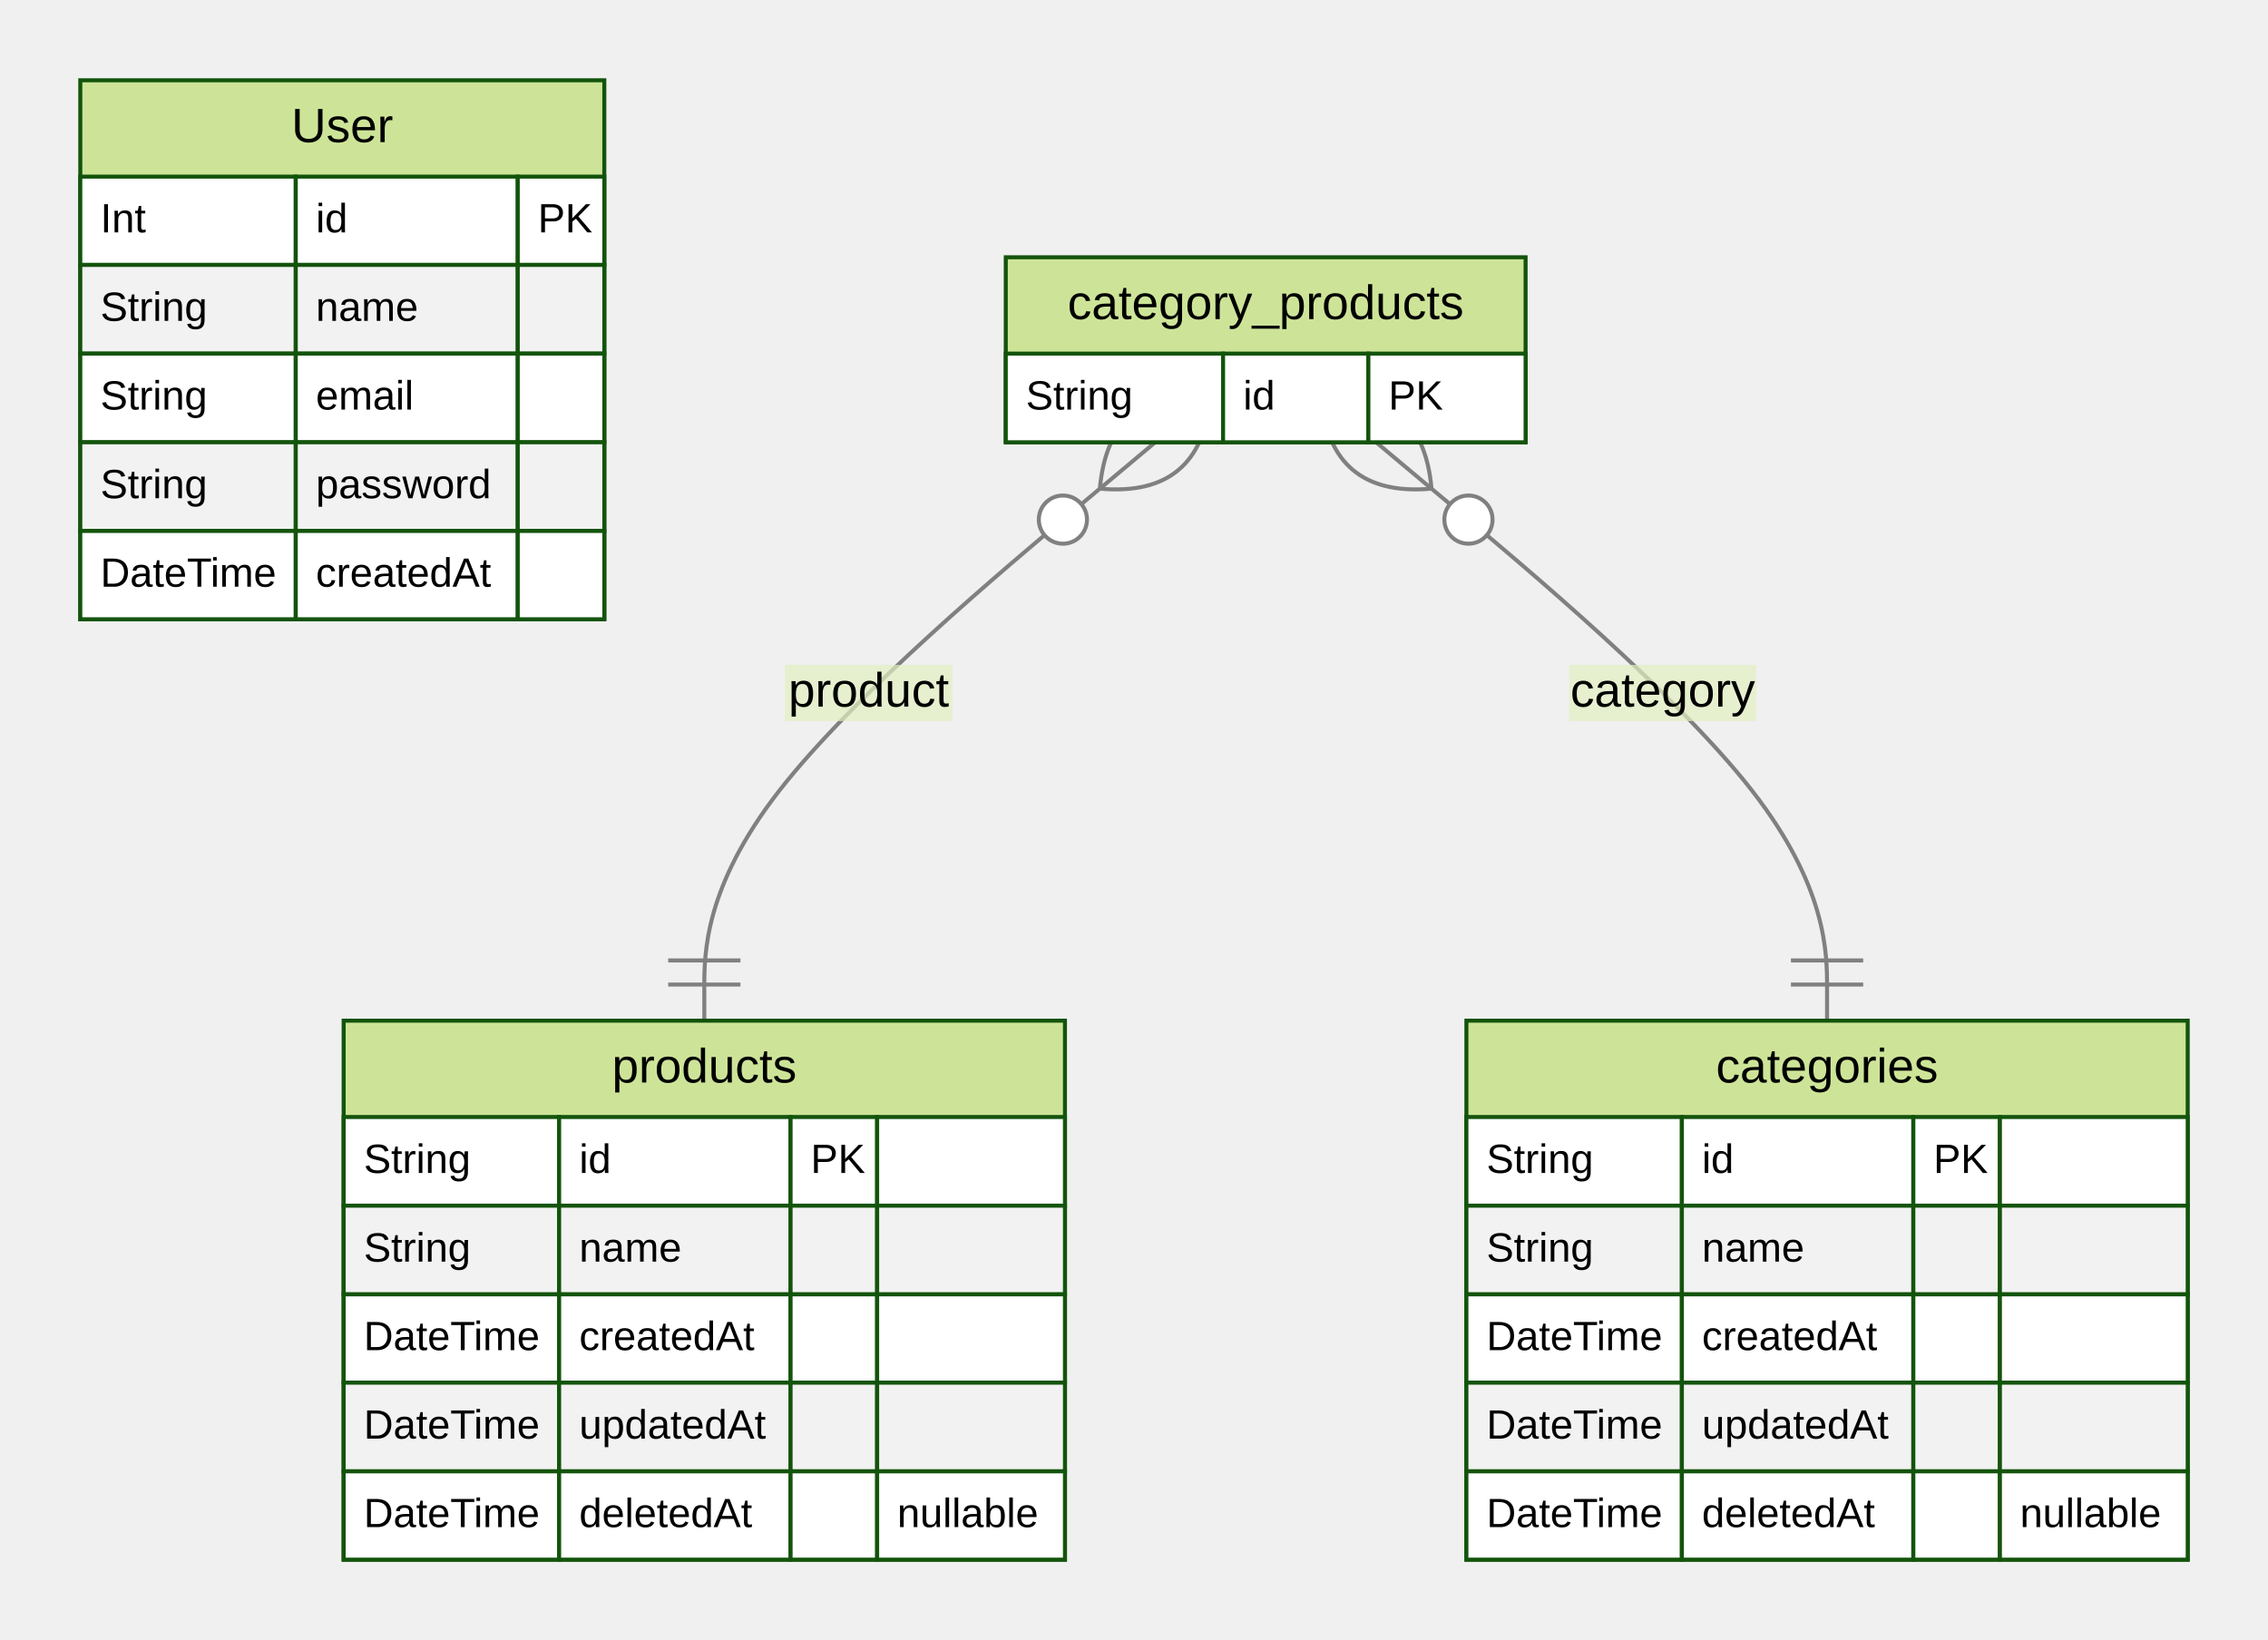
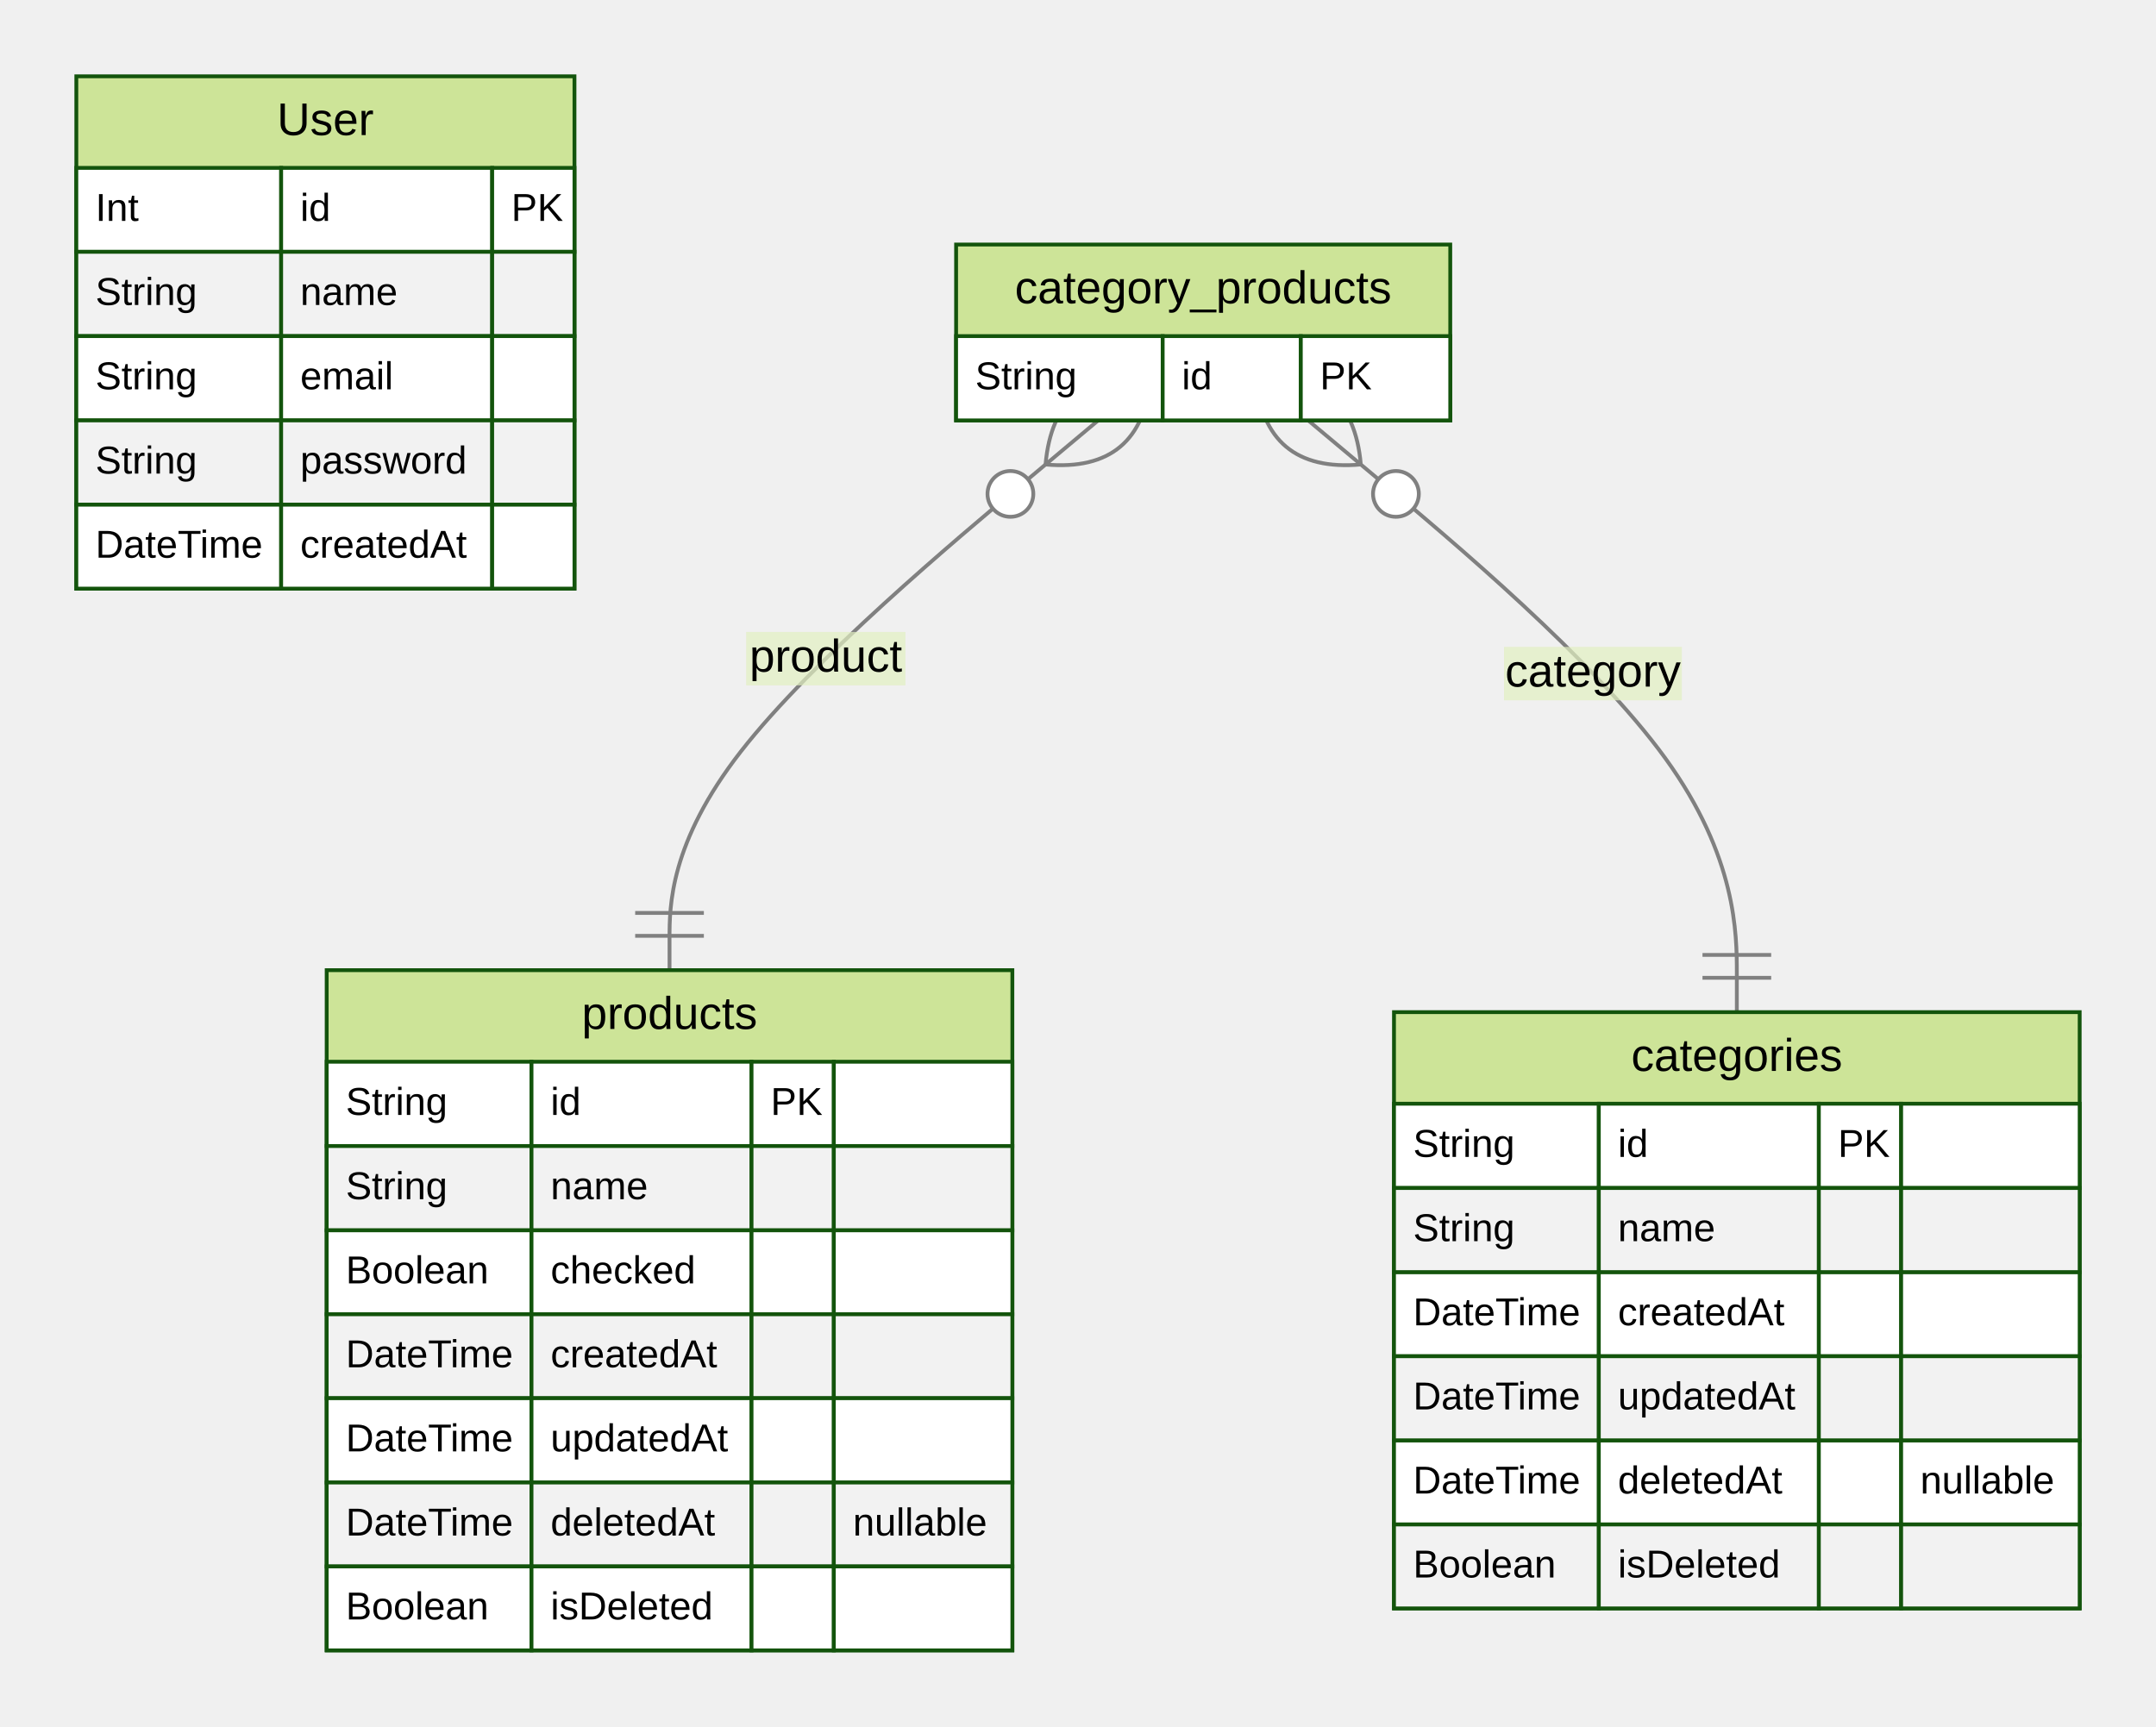
- <svg xmlns="http://www.w3.org/2000/svg" aria-roledescription="er" viewBox="0 0 564.945 408.551" style="max-width: 564.945px; background-color: white;" width="100%" id="mermaid-0">
+ <svg xmlns="http://www.w3.org/2000/svg" aria-roledescription="er" viewBox="0 0 564.945 452.551" style="max-width: 564.945px; background-color: white;" width="100%" id="mermaid-0">
  <style>#mermaid-0{font-family:"trebuchet ms",verdana,arial,sans-serif;font-size:16px;fill:#000000;}#mermaid-0 .error-icon{fill:#552222;}#mermaid-0 .error-text{fill:#552222;stroke:#552222;}#mermaid-0 .edge-thickness-normal{stroke-width:2px;}#mermaid-0 .edge-thickness-thick{stroke-width:3.5px;}#mermaid-0 .edge-pattern-solid{stroke-dasharray:0;}#mermaid-0 .edge-pattern-dashed{stroke-dasharray:3;}#mermaid-0 .edge-pattern-dotted{stroke-dasharray:2;}#mermaid-0 .marker{fill:#000000;stroke:#000000;}#mermaid-0 .marker.cross{stroke:#000000;}#mermaid-0 svg{font-family:"trebuchet ms",verdana,arial,sans-serif;font-size:16px;}#mermaid-0 .entityBox{fill:#cde498;stroke:#13540c;}#mermaid-0 .attributeBoxOdd{fill:#ffffff;stroke:#13540c;}#mermaid-0 .attributeBoxEven{fill:#f2f2f2;stroke:#13540c;}#mermaid-0 .relationshipLabelBox{fill:hsl(78.158, 58.462%, 84.51%);opacity:0.7;background-color:hsl(78.158, 58.462%, 84.51%);}#mermaid-0 .relationshipLabelBox rect{opacity:0.5;}#mermaid-0 .relationshipLine{stroke:#000000;}#mermaid-0 .entityTitleText{text-anchor:middle;font-size:18px;fill:#000000;}#mermaid-0 :root{--mermaid-font-family:"trebuchet ms",verdana,arial,sans-serif;}</style>
  <g />
  <defs>
    <marker orient="auto" markerHeight="18" markerWidth="18" refY="9" refX="0" id="ONLY_ONE_START">
      <path d="M9,0 L9,18 M15,0 L15,18" fill="none" stroke="gray" />
    </marker>
  </defs>
  <defs>
    <marker orient="auto" markerHeight="18" markerWidth="18" refY="9" refX="18" id="ONLY_ONE_END">
      <path d="M3,0 L3,18 M9,0 L9,18" fill="none" stroke="gray" />
    </marker>
  </defs>
  <defs>
    <marker orient="auto" markerHeight="18" markerWidth="30" refY="9" refX="0" id="ZERO_OR_ONE_START">
      <circle r="6" cy="9" cx="21" fill="white" stroke="gray" />
      <path d="M9,0 L9,18" fill="none" stroke="gray" />
    </marker>
  </defs>
  <defs>
    <marker orient="auto" markerHeight="18" markerWidth="30" refY="9" refX="30" id="ZERO_OR_ONE_END">
      <circle r="6" cy="9" cx="9" fill="white" stroke="gray" />
      <path d="M21,0 L21,18" fill="none" stroke="gray" />
    </marker>
  </defs>
  <defs>
    <marker orient="auto" markerHeight="36" markerWidth="45" refY="18" refX="18" id="ONE_OR_MORE_START">
      <path d="M0,18 Q 18,0 36,18 Q 18,36 0,18 M42,9 L42,27" fill="none" stroke="gray" />
    </marker>
  </defs>
  <defs>
    <marker orient="auto" markerHeight="36" markerWidth="45" refY="18" refX="27" id="ONE_OR_MORE_END">
      <path d="M3,9 L3,27 M9,18 Q27,0 45,18 Q27,36 9,18" fill="none" stroke="gray" />
    </marker>
  </defs>
  <defs>
    <marker orient="auto" markerHeight="36" markerWidth="57" refY="18" refX="18" id="ZERO_OR_MORE_START">
      <circle r="6" cy="18" cx="48" fill="white" stroke="gray" />
      <path d="M0,18 Q18,0 36,18 Q18,36 0,18" fill="none" stroke="gray" />
    </marker>
  </defs>
  <defs>
    <marker orient="auto" markerHeight="36" markerWidth="57" refY="18" refX="39" id="ZERO_OR_MORE_END">
      <circle r="6" cy="18" cx="9" fill="white" stroke="gray" />
      <path d="M21,18 Q39,0 57,18 Q39,36 21,18" fill="none" stroke="gray" />
    </marker>
  </defs>
  <path style="stroke: gray; fill: none;" marker-start="url(#ZERO_OR_MORE_START)" marker-end="url(#ONLY_ONE_END)" d="M287.762,110.184L269.041,125.866C250.32,141.548,212.879,172.911,194.158,196.927C175.438,220.942,175.438,237.609,175.438,245.942L175.438,254.275" class="er relationshipLine" />
-   <path style="stroke: gray; fill: none;" marker-start="url(#ZERO_OR_MORE_START)" marker-end="url(#ONLY_ONE_END)" d="M342.785,110.184L361.506,125.866C380.226,141.548,417.668,172.911,436.389,196.927C455.109,220.942,455.109,237.609,455.109,245.942L455.109,254.275" class="er relationshipLine" />
-   <g transform="translate(85.60156,254.2754 )" id="entity-products-16c2a801-74fa-446e-8431-708d700471f9">
-     <rect height="134.275" width="179.672" y="0" x="0" class="er entityBox" />
-     <text style="dominant-baseline: middle; text-anchor: middle; font-size: 12px;" transform="translate(89.83594,12)" y="0" x="0" id="text-entity-products-16c2a801-74fa-446e-8431-708d700471f9" class="er entityLabel">products</text>
+   <path style="stroke: gray; fill: none;" marker-start="url(#ZERO_OR_MORE_START)" marker-end="url(#ONLY_ONE_END)" d="M342.785,110.184L361.506,125.866C380.226,141.548,417.668,172.911,436.389,198.76C455.109,224.609,455.109,244.942,455.109,255.109L455.109,265.275" class="er relationshipLine" />
+   <g transform="translate(85.60156,254.2754 )" id="entity-products-0de8914e-f371-473c-b5e3-2725779b4fc3">
+     <rect height="178.275" width="179.672" y="0" x="0" class="er entityBox" />
+     <text style="dominant-baseline: middle; text-anchor: middle; font-size: 12px;" transform="translate(89.83594,12)" y="0" x="0" id="text-entity-products-0de8914e-f371-473c-b5e3-2725779b4fc3" class="er entityLabel">products</text>
    <rect height="22.092" width="53.672" y="24" x="0" class="er attributeBoxOdd" />
-     <text style="dominant-baseline: middle; font-size: 10.2px;" transform="translate(5,35.0459)" y="0" x="0" id="text-entity-products-16c2a801-74fa-446e-8431-708d700471f9-attr-1-type" class="er entityLabel">String</text>
+     <text style="dominant-baseline: middle; font-size: 10.2px;" transform="translate(5,35.0459)" y="0" x="0" id="text-entity-products-0de8914e-f371-473c-b5e3-2725779b4fc3-attr-1-type" class="er entityLabel">String</text>
    <rect height="22.092" width="57.656" y="24" x="53.672" class="er attributeBoxOdd" />
-     <text style="dominant-baseline: middle; font-size: 10.2px;" transform="translate(58.67188,35.0459)" y="0" x="0" id="text-entity-products-16c2a801-74fa-446e-8431-708d700471f9-attr-1-name" class="er entityLabel">id</text>
+     <text style="dominant-baseline: middle; font-size: 10.2px;" transform="translate(58.67188,35.0459)" y="0" x="0" id="text-entity-products-0de8914e-f371-473c-b5e3-2725779b4fc3-attr-1-name" class="er entityLabel">id</text>
    <rect height="22.092" width="21.562" y="24" x="111.328" class="er attributeBoxOdd" />
-     <text style="dominant-baseline: middle; font-size: 10.2px;" transform="translate(116.3281,35.0459)" y="0" x="0" id="text-entity-products-16c2a801-74fa-446e-8431-708d700471f9-attr-1-key" class="er entityLabel">PK</text>
+     <text style="dominant-baseline: middle; font-size: 10.2px;" transform="translate(116.3281,35.0459)" y="0" x="0" id="text-entity-products-0de8914e-f371-473c-b5e3-2725779b4fc3-attr-1-key" class="er entityLabel">PK</text>
    <rect height="22.092" width="46.781" y="24" x="132.891" class="er attributeBoxOdd" />
-     <text style="dominant-baseline: middle; font-size: 10.2px;" transform="translate(137.8906,35.0459)" y="0" x="0" id="text-entity-products-16c2a801-74fa-446e-8431-708d700471f9-attr-1-comment" class="er entityLabel" />
+     <text style="dominant-baseline: middle; font-size: 10.2px;" transform="translate(137.8906,35.0459)" y="0" x="0" id="text-entity-products-0de8914e-f371-473c-b5e3-2725779b4fc3-attr-1-comment" class="er entityLabel" />
    <rect height="22.092" width="53.672" y="46.092" x="0" class="er attributeBoxEven" />
-     <text style="dominant-baseline: middle; font-size: 10.2px;" transform="translate(5,57.1377)" y="0" x="0" id="text-entity-products-16c2a801-74fa-446e-8431-708d700471f9-attr-2-type" class="er entityLabel">String</text>
+     <text style="dominant-baseline: middle; font-size: 10.2px;" transform="translate(5,57.1377)" y="0" x="0" id="text-entity-products-0de8914e-f371-473c-b5e3-2725779b4fc3-attr-2-type" class="er entityLabel">String</text>
    <rect height="22.092" width="57.656" y="46.092" x="53.672" class="er attributeBoxEven" />
-     <text style="dominant-baseline: middle; font-size: 10.2px;" transform="translate(58.67188,57.1377)" y="0" x="0" id="text-entity-products-16c2a801-74fa-446e-8431-708d700471f9-attr-2-name" class="er entityLabel">name</text>
+     <text style="dominant-baseline: middle; font-size: 10.2px;" transform="translate(58.67188,57.1377)" y="0" x="0" id="text-entity-products-0de8914e-f371-473c-b5e3-2725779b4fc3-attr-2-name" class="er entityLabel">name</text>
    <rect height="22.092" width="21.562" y="46.092" x="111.328" class="er attributeBoxEven" />
-     <text style="dominant-baseline: middle; font-size: 10.2px;" transform="translate(116.3281,57.1377)" y="0" x="0" id="text-entity-products-16c2a801-74fa-446e-8431-708d700471f9-attr-2-key" class="er entityLabel" />
+     <text style="dominant-baseline: middle; font-size: 10.2px;" transform="translate(116.3281,57.1377)" y="0" x="0" id="text-entity-products-0de8914e-f371-473c-b5e3-2725779b4fc3-attr-2-key" class="er entityLabel" />
    <rect height="22.092" width="46.781" y="46.092" x="132.891" class="er attributeBoxEven" />
-     <text style="dominant-baseline: middle; font-size: 10.2px;" transform="translate(137.8906,57.1377)" y="0" x="0" id="text-entity-products-16c2a801-74fa-446e-8431-708d700471f9-attr-2-comment" class="er entityLabel" />
+     <text style="dominant-baseline: middle; font-size: 10.2px;" transform="translate(137.8906,57.1377)" y="0" x="0" id="text-entity-products-0de8914e-f371-473c-b5e3-2725779b4fc3-attr-2-comment" class="er entityLabel" />
    <rect height="22" width="53.672" y="68.184" x="0" class="er attributeBoxOdd" />
-     <text style="dominant-baseline: middle; font-size: 10.2px;" transform="translate(5,79.18359)" y="0" x="0" id="text-entity-products-16c2a801-74fa-446e-8431-708d700471f9-attr-3-type" class="er entityLabel">DateTime</text>
+     <text style="dominant-baseline: middle; font-size: 10.2px;" transform="translate(5,79.18359)" y="0" x="0" id="text-entity-products-0de8914e-f371-473c-b5e3-2725779b4fc3-attr-3-type" class="er entityLabel">Boolean</text>
    <rect height="22" width="57.656" y="68.184" x="53.672" class="er attributeBoxOdd" />
-     <text style="dominant-baseline: middle; font-size: 10.2px;" transform="translate(58.67188,79.18359)" y="0" x="0" id="text-entity-products-16c2a801-74fa-446e-8431-708d700471f9-attr-3-name" class="er entityLabel">createdAt</text>
+     <text style="dominant-baseline: middle; font-size: 10.2px;" transform="translate(58.67188,79.18359)" y="0" x="0" id="text-entity-products-0de8914e-f371-473c-b5e3-2725779b4fc3-attr-3-name" class="er entityLabel">checked</text>
    <rect height="22" width="21.562" y="68.184" x="111.328" class="er attributeBoxOdd" />
-     <text style="dominant-baseline: middle; font-size: 10.2px;" transform="translate(116.3281,79.18359)" y="0" x="0" id="text-entity-products-16c2a801-74fa-446e-8431-708d700471f9-attr-3-key" class="er entityLabel" />
+     <text style="dominant-baseline: middle; font-size: 10.2px;" transform="translate(116.3281,79.18359)" y="0" x="0" id="text-entity-products-0de8914e-f371-473c-b5e3-2725779b4fc3-attr-3-key" class="er entityLabel" />
    <rect height="22" width="46.781" y="68.184" x="132.891" class="er attributeBoxOdd" />
-     <text style="dominant-baseline: middle; font-size: 10.2px;" transform="translate(137.8906,79.18359)" y="0" x="0" id="text-entity-products-16c2a801-74fa-446e-8431-708d700471f9-attr-3-comment" class="er entityLabel" />
+     <text style="dominant-baseline: middle; font-size: 10.2px;" transform="translate(137.8906,79.18359)" y="0" x="0" id="text-entity-products-0de8914e-f371-473c-b5e3-2725779b4fc3-attr-3-comment" class="er entityLabel" />
+     <rect height="22" width="53.672" y="90.184" x="0" class="er attributeBoxEven" />
+     <text style="dominant-baseline: middle; font-size: 10.2px;" transform="translate(5,101.1836)" y="0" x="0" id="text-entity-products-0de8914e-f371-473c-b5e3-2725779b4fc3-attr-4-type" class="er entityLabel">DateTime</text>
+     <rect height="22" width="57.656" y="90.184" x="53.672" class="er attributeBoxEven" />
+     <text style="dominant-baseline: middle; font-size: 10.2px;" transform="translate(58.67188,101.1836)" y="0" x="0" id="text-entity-products-0de8914e-f371-473c-b5e3-2725779b4fc3-attr-4-name" class="er entityLabel">createdAt</text>
+     <rect height="22" width="21.562" y="90.184" x="111.328" class="er attributeBoxEven" />
+     <text style="dominant-baseline: middle; font-size: 10.2px;" transform="translate(116.3281,101.1836)" y="0" x="0" id="text-entity-products-0de8914e-f371-473c-b5e3-2725779b4fc3-attr-4-key" class="er entityLabel" />
+     <rect height="22" width="46.781" y="90.184" x="132.891" class="er attributeBoxEven" />
+     <text style="dominant-baseline: middle; font-size: 10.2px;" transform="translate(137.8906,101.1836)" y="0" x="0" id="text-entity-products-0de8914e-f371-473c-b5e3-2725779b4fc3-attr-4-comment" class="er entityLabel" />
+     <rect height="22.092" width="53.672" y="112.184" x="0" class="er attributeBoxOdd" />
+     <text style="dominant-baseline: middle; font-size: 10.2px;" transform="translate(5,123.2295)" y="0" x="0" id="text-entity-products-0de8914e-f371-473c-b5e3-2725779b4fc3-attr-5-type" class="er entityLabel">DateTime</text>
+     <rect height="22.092" width="57.656" y="112.184" x="53.672" class="er attributeBoxOdd" />
+     <text style="dominant-baseline: middle; font-size: 10.2px;" transform="translate(58.67188,123.2295)" y="0" x="0" id="text-entity-products-0de8914e-f371-473c-b5e3-2725779b4fc3-attr-5-name" class="er entityLabel">updatedAt</text>
+     <rect height="22.092" width="21.562" y="112.184" x="111.328" class="er attributeBoxOdd" />
+     <text style="dominant-baseline: middle; font-size: 10.2px;" transform="translate(116.3281,123.2295)" y="0" x="0" id="text-entity-products-0de8914e-f371-473c-b5e3-2725779b4fc3-attr-5-key" class="er entityLabel" />
+     <rect height="22.092" width="46.781" y="112.184" x="132.891" class="er attributeBoxOdd" />
+     <text style="dominant-baseline: middle; font-size: 10.2px;" transform="translate(137.8906,123.2295)" y="0" x="0" id="text-entity-products-0de8914e-f371-473c-b5e3-2725779b4fc3-attr-5-comment" class="er entityLabel" />
+     <rect height="22" width="53.672" y="134.275" x="0" class="er attributeBoxEven" />
+     <text style="dominant-baseline: middle; font-size: 10.2px;" transform="translate(5,145.2754)" y="0" x="0" id="text-entity-products-0de8914e-f371-473c-b5e3-2725779b4fc3-attr-6-type" class="er entityLabel">DateTime</text>
+     <rect height="22" width="57.656" y="134.275" x="53.672" class="er attributeBoxEven" />
+     <text style="dominant-baseline: middle; font-size: 10.2px;" transform="translate(58.67188,145.2754)" y="0" x="0" id="text-entity-products-0de8914e-f371-473c-b5e3-2725779b4fc3-attr-6-name" class="er entityLabel">deletedAt</text>
+     <rect height="22" width="21.562" y="134.275" x="111.328" class="er attributeBoxEven" />
+     <text style="dominant-baseline: middle; font-size: 10.2px;" transform="translate(116.3281,145.2754)" y="0" x="0" id="text-entity-products-0de8914e-f371-473c-b5e3-2725779b4fc3-attr-6-key" class="er entityLabel" />
+     <rect height="22" width="46.781" y="134.275" x="132.891" class="er attributeBoxEven" />
+     <text style="dominant-baseline: middle; font-size: 10.2px;" transform="translate(137.8906,145.2754)" y="0" x="0" id="text-entity-products-0de8914e-f371-473c-b5e3-2725779b4fc3-attr-6-comment" class="er entityLabel">nullable</text>
+     <rect height="22" width="53.672" y="156.275" x="0" class="er attributeBoxOdd" />
+     <text style="dominant-baseline: middle; font-size: 10.2px;" transform="translate(5,167.2754)" y="0" x="0" id="text-entity-products-0de8914e-f371-473c-b5e3-2725779b4fc3-attr-7-type" class="er entityLabel">Boolean</text>
+     <rect height="22" width="57.656" y="156.275" x="53.672" class="er attributeBoxOdd" />
+     <text style="dominant-baseline: middle; font-size: 10.2px;" transform="translate(58.67188,167.2754)" y="0" x="0" id="text-entity-products-0de8914e-f371-473c-b5e3-2725779b4fc3-attr-7-name" class="er entityLabel">isDeleted</text>
+     <rect height="22" width="21.562" y="156.275" x="111.328" class="er attributeBoxOdd" />
+     <text style="dominant-baseline: middle; font-size: 10.2px;" transform="translate(116.3281,167.2754)" y="0" x="0" id="text-entity-products-0de8914e-f371-473c-b5e3-2725779b4fc3-attr-7-key" class="er entityLabel" />
+     <rect height="22" width="46.781" y="156.275" x="132.891" class="er attributeBoxOdd" />
+     <text style="dominant-baseline: middle; font-size: 10.2px;" transform="translate(137.8906,167.2754)" y="0" x="0" id="text-entity-products-0de8914e-f371-473c-b5e3-2725779b4fc3-attr-7-comment" class="er entityLabel" />
+   </g>
+   <g transform="translate(365.2734,265.2754 )" id="entity-categories-505ad590-c018-4edd-83c6-05a62633c50b">
+     <rect height="156.275" width="179.672" y="0" x="0" class="er entityBox" />
+     <text style="dominant-baseline: middle; text-anchor: middle; font-size: 12px;" transform="translate(89.83594,12)" y="0" x="0" id="text-entity-categories-505ad590-c018-4edd-83c6-05a62633c50b" class="er entityLabel">categories</text>
+     <rect height="22.092" width="53.672" y="24" x="0" class="er attributeBoxOdd" />
+     <text style="dominant-baseline: middle; font-size: 10.2px;" transform="translate(5,35.0459)" y="0" x="0" id="text-entity-categories-505ad590-c018-4edd-83c6-05a62633c50b-attr-1-type" class="er entityLabel">String</text>
+     <rect height="22.092" width="57.656" y="24" x="53.672" class="er attributeBoxOdd" />
+     <text style="dominant-baseline: middle; font-size: 10.2px;" transform="translate(58.67188,35.0459)" y="0" x="0" id="text-entity-categories-505ad590-c018-4edd-83c6-05a62633c50b-attr-1-name" class="er entityLabel">id</text>
+     <rect height="22.092" width="21.562" y="24" x="111.328" class="er attributeBoxOdd" />
+     <text style="dominant-baseline: middle; font-size: 10.2px;" transform="translate(116.3281,35.0459)" y="0" x="0" id="text-entity-categories-505ad590-c018-4edd-83c6-05a62633c50b-attr-1-key" class="er entityLabel">PK</text>
+     <rect height="22.092" width="46.781" y="24" x="132.891" class="er attributeBoxOdd" />
+     <text style="dominant-baseline: middle; font-size: 10.2px;" transform="translate(137.8906,35.0459)" y="0" x="0" id="text-entity-categories-505ad590-c018-4edd-83c6-05a62633c50b-attr-1-comment" class="er entityLabel" />
+     <rect height="22.092" width="53.672" y="46.092" x="0" class="er attributeBoxEven" />
+     <text style="dominant-baseline: middle; font-size: 10.2px;" transform="translate(5,57.1377)" y="0" x="0" id="text-entity-categories-505ad590-c018-4edd-83c6-05a62633c50b-attr-2-type" class="er entityLabel">String</text>
+     <rect height="22.092" width="57.656" y="46.092" x="53.672" class="er attributeBoxEven" />
+     <text style="dominant-baseline: middle; font-size: 10.2px;" transform="translate(58.67188,57.1377)" y="0" x="0" id="text-entity-categories-505ad590-c018-4edd-83c6-05a62633c50b-attr-2-name" class="er entityLabel">name</text>
+     <rect height="22.092" width="21.562" y="46.092" x="111.328" class="er attributeBoxEven" />
+     <text style="dominant-baseline: middle; font-size: 10.2px;" transform="translate(116.3281,57.1377)" y="0" x="0" id="text-entity-categories-505ad590-c018-4edd-83c6-05a62633c50b-attr-2-key" class="er entityLabel" />
+     <rect height="22.092" width="46.781" y="46.092" x="132.891" class="er attributeBoxEven" />
+     <text style="dominant-baseline: middle; font-size: 10.2px;" transform="translate(137.8906,57.1377)" y="0" x="0" id="text-entity-categories-505ad590-c018-4edd-83c6-05a62633c50b-attr-2-comment" class="er entityLabel" />
+     <rect height="22" width="53.672" y="68.184" x="0" class="er attributeBoxOdd" />
+     <text style="dominant-baseline: middle; font-size: 10.2px;" transform="translate(5,79.18359)" y="0" x="0" id="text-entity-categories-505ad590-c018-4edd-83c6-05a62633c50b-attr-3-type" class="er entityLabel">DateTime</text>
+     <rect height="22" width="57.656" y="68.184" x="53.672" class="er attributeBoxOdd" />
+     <text style="dominant-baseline: middle; font-size: 10.2px;" transform="translate(58.67188,79.18359)" y="0" x="0" id="text-entity-categories-505ad590-c018-4edd-83c6-05a62633c50b-attr-3-name" class="er entityLabel">createdAt</text>
+     <rect height="22" width="21.562" y="68.184" x="111.328" class="er attributeBoxOdd" />
+     <text style="dominant-baseline: middle; font-size: 10.2px;" transform="translate(116.3281,79.18359)" y="0" x="0" id="text-entity-categories-505ad590-c018-4edd-83c6-05a62633c50b-attr-3-key" class="er entityLabel" />
+     <rect height="22" width="46.781" y="68.184" x="132.891" class="er attributeBoxOdd" />
+     <text style="dominant-baseline: middle; font-size: 10.2px;" transform="translate(137.8906,79.18359)" y="0" x="0" id="text-entity-categories-505ad590-c018-4edd-83c6-05a62633c50b-attr-3-comment" class="er entityLabel" />
    <rect height="22.092" width="53.672" y="90.184" x="0" class="er attributeBoxEven" />
-     <text style="dominant-baseline: middle; font-size: 10.2px;" transform="translate(5,101.2295)" y="0" x="0" id="text-entity-products-16c2a801-74fa-446e-8431-708d700471f9-attr-4-type" class="er entityLabel">DateTime</text>
+     <text style="dominant-baseline: middle; font-size: 10.2px;" transform="translate(5,101.2295)" y="0" x="0" id="text-entity-categories-505ad590-c018-4edd-83c6-05a62633c50b-attr-4-type" class="er entityLabel">DateTime</text>
    <rect height="22.092" width="57.656" y="90.184" x="53.672" class="er attributeBoxEven" />
-     <text style="dominant-baseline: middle; font-size: 10.2px;" transform="translate(58.67188,101.2295)" y="0" x="0" id="text-entity-products-16c2a801-74fa-446e-8431-708d700471f9-attr-4-name" class="er entityLabel">updatedAt</text>
+     <text style="dominant-baseline: middle; font-size: 10.2px;" transform="translate(58.67188,101.2295)" y="0" x="0" id="text-entity-categories-505ad590-c018-4edd-83c6-05a62633c50b-attr-4-name" class="er entityLabel">updatedAt</text>
    <rect height="22.092" width="21.562" y="90.184" x="111.328" class="er attributeBoxEven" />
-     <text style="dominant-baseline: middle; font-size: 10.2px;" transform="translate(116.3281,101.2295)" y="0" x="0" id="text-entity-products-16c2a801-74fa-446e-8431-708d700471f9-attr-4-key" class="er entityLabel" />
+     <text style="dominant-baseline: middle; font-size: 10.2px;" transform="translate(116.3281,101.2295)" y="0" x="0" id="text-entity-categories-505ad590-c018-4edd-83c6-05a62633c50b-attr-4-key" class="er entityLabel" />
    <rect height="22.092" width="46.781" y="90.184" x="132.891" class="er attributeBoxEven" />
-     <text style="dominant-baseline: middle; font-size: 10.2px;" transform="translate(137.8906,101.2295)" y="0" x="0" id="text-entity-products-16c2a801-74fa-446e-8431-708d700471f9-attr-4-comment" class="er entityLabel" />
+     <text style="dominant-baseline: middle; font-size: 10.2px;" transform="translate(137.8906,101.2295)" y="0" x="0" id="text-entity-categories-505ad590-c018-4edd-83c6-05a62633c50b-attr-4-comment" class="er entityLabel" />
    <rect height="22" width="53.672" y="112.275" x="0" class="er attributeBoxOdd" />
-     <text style="dominant-baseline: middle; font-size: 10.2px;" transform="translate(5,123.2754)" y="0" x="0" id="text-entity-products-16c2a801-74fa-446e-8431-708d700471f9-attr-5-type" class="er entityLabel">DateTime</text>
+     <text style="dominant-baseline: middle; font-size: 10.2px;" transform="translate(5,123.2754)" y="0" x="0" id="text-entity-categories-505ad590-c018-4edd-83c6-05a62633c50b-attr-5-type" class="er entityLabel">DateTime</text>
    <rect height="22" width="57.656" y="112.275" x="53.672" class="er attributeBoxOdd" />
-     <text style="dominant-baseline: middle; font-size: 10.2px;" transform="translate(58.67188,123.2754)" y="0" x="0" id="text-entity-products-16c2a801-74fa-446e-8431-708d700471f9-attr-5-name" class="er entityLabel">deletedAt</text>
+     <text style="dominant-baseline: middle; font-size: 10.2px;" transform="translate(58.67188,123.2754)" y="0" x="0" id="text-entity-categories-505ad590-c018-4edd-83c6-05a62633c50b-attr-5-name" class="er entityLabel">deletedAt</text>
    <rect height="22" width="21.562" y="112.275" x="111.328" class="er attributeBoxOdd" />
-     <text style="dominant-baseline: middle; font-size: 10.2px;" transform="translate(116.3281,123.2754)" y="0" x="0" id="text-entity-products-16c2a801-74fa-446e-8431-708d700471f9-attr-5-key" class="er entityLabel" />
+     <text style="dominant-baseline: middle; font-size: 10.2px;" transform="translate(116.3281,123.2754)" y="0" x="0" id="text-entity-categories-505ad590-c018-4edd-83c6-05a62633c50b-attr-5-key" class="er entityLabel" />
    <rect height="22" width="46.781" y="112.275" x="132.891" class="er attributeBoxOdd" />
-     <text style="dominant-baseline: middle; font-size: 10.2px;" transform="translate(137.8906,123.2754)" y="0" x="0" id="text-entity-products-16c2a801-74fa-446e-8431-708d700471f9-attr-5-comment" class="er entityLabel">nullable</text>
-   </g>
-   <g transform="translate(365.2734,254.2754 )" id="entity-categories-144c5eaa-dad2-4435-aa45-245cf3556d2a">
-     <rect height="134.275" width="179.672" y="0" x="0" class="er entityBox" />
-     <text style="dominant-baseline: middle; text-anchor: middle; font-size: 12px;" transform="translate(89.83594,12)" y="0" x="0" id="text-entity-categories-144c5eaa-dad2-4435-aa45-245cf3556d2a" class="er entityLabel">categories</text>
-     <rect height="22.092" width="53.672" y="24" x="0" class="er attributeBoxOdd" />
-     <text style="dominant-baseline: middle; font-size: 10.2px;" transform="translate(5,35.0459)" y="0" x="0" id="text-entity-categories-144c5eaa-dad2-4435-aa45-245cf3556d2a-attr-1-type" class="er entityLabel">String</text>
-     <rect height="22.092" width="57.656" y="24" x="53.672" class="er attributeBoxOdd" />
-     <text style="dominant-baseline: middle; font-size: 10.2px;" transform="translate(58.67188,35.0459)" y="0" x="0" id="text-entity-categories-144c5eaa-dad2-4435-aa45-245cf3556d2a-attr-1-name" class="er entityLabel">id</text>
-     <rect height="22.092" width="21.562" y="24" x="111.328" class="er attributeBoxOdd" />
-     <text style="dominant-baseline: middle; font-size: 10.2px;" transform="translate(116.3281,35.0459)" y="0" x="0" id="text-entity-categories-144c5eaa-dad2-4435-aa45-245cf3556d2a-attr-1-key" class="er entityLabel">PK</text>
-     <rect height="22.092" width="46.781" y="24" x="132.891" class="er attributeBoxOdd" />
-     <text style="dominant-baseline: middle; font-size: 10.2px;" transform="translate(137.8906,35.0459)" y="0" x="0" id="text-entity-categories-144c5eaa-dad2-4435-aa45-245cf3556d2a-attr-1-comment" class="er entityLabel" />
-     <rect height="22.092" width="53.672" y="46.092" x="0" class="er attributeBoxEven" />
-     <text style="dominant-baseline: middle; font-size: 10.2px;" transform="translate(5,57.1377)" y="0" x="0" id="text-entity-categories-144c5eaa-dad2-4435-aa45-245cf3556d2a-attr-2-type" class="er entityLabel">String</text>
-     <rect height="22.092" width="57.656" y="46.092" x="53.672" class="er attributeBoxEven" />
-     <text style="dominant-baseline: middle; font-size: 10.2px;" transform="translate(58.67188,57.1377)" y="0" x="0" id="text-entity-categories-144c5eaa-dad2-4435-aa45-245cf3556d2a-attr-2-name" class="er entityLabel">name</text>
-     <rect height="22.092" width="21.562" y="46.092" x="111.328" class="er attributeBoxEven" />
-     <text style="dominant-baseline: middle; font-size: 10.2px;" transform="translate(116.3281,57.1377)" y="0" x="0" id="text-entity-categories-144c5eaa-dad2-4435-aa45-245cf3556d2a-attr-2-key" class="er entityLabel" />
-     <rect height="22.092" width="46.781" y="46.092" x="132.891" class="er attributeBoxEven" />
-     <text style="dominant-baseline: middle; font-size: 10.2px;" transform="translate(137.8906,57.1377)" y="0" x="0" id="text-entity-categories-144c5eaa-dad2-4435-aa45-245cf3556d2a-attr-2-comment" class="er entityLabel" />
-     <rect height="22" width="53.672" y="68.184" x="0" class="er attributeBoxOdd" />
-     <text style="dominant-baseline: middle; font-size: 10.2px;" transform="translate(5,79.18359)" y="0" x="0" id="text-entity-categories-144c5eaa-dad2-4435-aa45-245cf3556d2a-attr-3-type" class="er entityLabel">DateTime</text>
-     <rect height="22" width="57.656" y="68.184" x="53.672" class="er attributeBoxOdd" />
-     <text style="dominant-baseline: middle; font-size: 10.2px;" transform="translate(58.67188,79.18359)" y="0" x="0" id="text-entity-categories-144c5eaa-dad2-4435-aa45-245cf3556d2a-attr-3-name" class="er entityLabel">createdAt</text>
-     <rect height="22" width="21.562" y="68.184" x="111.328" class="er attributeBoxOdd" />
-     <text style="dominant-baseline: middle; font-size: 10.2px;" transform="translate(116.3281,79.18359)" y="0" x="0" id="text-entity-categories-144c5eaa-dad2-4435-aa45-245cf3556d2a-attr-3-key" class="er entityLabel" />
-     <rect height="22" width="46.781" y="68.184" x="132.891" class="er attributeBoxOdd" />
-     <text style="dominant-baseline: middle; font-size: 10.2px;" transform="translate(137.8906,79.18359)" y="0" x="0" id="text-entity-categories-144c5eaa-dad2-4435-aa45-245cf3556d2a-attr-3-comment" class="er entityLabel" />
+     <text style="dominant-baseline: middle; font-size: 10.2px;" transform="translate(137.8906,123.2754)" y="0" x="0" id="text-entity-categories-505ad590-c018-4edd-83c6-05a62633c50b-attr-5-comment" class="er entityLabel">nullable</text>
+     <rect height="22" width="53.672" y="134.275" x="0" class="er attributeBoxEven" />
+     <text style="dominant-baseline: middle; font-size: 10.2px;" transform="translate(5,145.2754)" y="0" x="0" id="text-entity-categories-505ad590-c018-4edd-83c6-05a62633c50b-attr-6-type" class="er entityLabel">Boolean</text>
+     <rect height="22" width="57.656" y="134.275" x="53.672" class="er attributeBoxEven" />
+     <text style="dominant-baseline: middle; font-size: 10.2px;" transform="translate(58.67188,145.2754)" y="0" x="0" id="text-entity-categories-505ad590-c018-4edd-83c6-05a62633c50b-attr-6-name" class="er entityLabel">isDeleted</text>
+     <rect height="22" width="21.562" y="134.275" x="111.328" class="er attributeBoxEven" />
+     <text style="dominant-baseline: middle; font-size: 10.2px;" transform="translate(116.3281,145.2754)" y="0" x="0" id="text-entity-categories-505ad590-c018-4edd-83c6-05a62633c50b-attr-6-key" class="er entityLabel" />
+     <rect height="22" width="46.781" y="134.275" x="132.891" class="er attributeBoxEven" />
+     <text style="dominant-baseline: middle; font-size: 10.2px;" transform="translate(137.8906,145.2754)" y="0" x="0" id="text-entity-categories-505ad590-c018-4edd-83c6-05a62633c50b-attr-6-comment" class="er entityLabel" />
+   </g>
+   <g transform="translate(20,20 )" id="entity-User-a526b30f-a6f3-4e68-aad9-b1631aabca43">
+     <rect height="134.275" width="130.531" y="0" x="0" class="er entityBox" />
+     <text style="dominant-baseline: middle; text-anchor: middle; font-size: 12px;" transform="translate(65.26562,12)" y="0" x="0" id="text-entity-User-a526b30f-a6f3-4e68-aad9-b1631aabca43" class="er entityLabel">User</text>
+     <rect height="22" width="53.672" y="24" x="0" class="er attributeBoxOdd" />
+     <text style="dominant-baseline: middle; font-size: 10.2px;" transform="translate(5,35)" y="0" x="0" id="text-entity-User-a526b30f-a6f3-4e68-aad9-b1631aabca43-attr-1-type" class="er entityLabel">Int</text>
+     <rect height="22" width="55.297" y="24" x="53.672" class="er attributeBoxOdd" />
+     <text style="dominant-baseline: middle; font-size: 10.2px;" transform="translate(58.67188,35)" y="0" x="0" id="text-entity-User-a526b30f-a6f3-4e68-aad9-b1631aabca43-attr-1-name" class="er entityLabel">id</text>
+     <rect height="22" width="21.562" y="24" x="108.969" class="er attributeBoxOdd" />
+     <text style="dominant-baseline: middle; font-size: 10.2px;" transform="translate(113.9688,35)" y="0" x="0" id="text-entity-User-a526b30f-a6f3-4e68-aad9-b1631aabca43-attr-1-key" class="er entityLabel">PK</text>
+     <rect height="22.092" width="53.672" y="46" x="0" class="er attributeBoxEven" />
+     <text style="dominant-baseline: middle; font-size: 10.2px;" transform="translate(5,57.0459)" y="0" x="0" id="text-entity-User-a526b30f-a6f3-4e68-aad9-b1631aabca43-attr-2-type" class="er entityLabel">String</text>
+     <rect height="22.092" width="55.297" y="46" x="53.672" class="er attributeBoxEven" />
+     <text style="dominant-baseline: middle; font-size: 10.2px;" transform="translate(58.67188,57.0459)" y="0" x="0" id="text-entity-User-a526b30f-a6f3-4e68-aad9-b1631aabca43-attr-2-name" class="er entityLabel">name</text>
+     <rect height="22.092" width="21.562" y="46" x="108.969" class="er attributeBoxEven" />
+     <text style="dominant-baseline: middle; font-size: 10.2px;" transform="translate(113.9688,57.0459)" y="0" x="0" id="text-entity-User-a526b30f-a6f3-4e68-aad9-b1631aabca43-attr-2-key" class="er entityLabel" />
+     <rect height="22.092" width="53.672" y="68.092" x="0" class="er attributeBoxOdd" />
+     <text style="dominant-baseline: middle; font-size: 10.2px;" transform="translate(5,79.1377)" y="0" x="0" id="text-entity-User-a526b30f-a6f3-4e68-aad9-b1631aabca43-attr-3-type" class="er entityLabel">String</text>
+     <rect height="22.092" width="55.297" y="68.092" x="53.672" class="er attributeBoxOdd" />
+     <text style="dominant-baseline: middle; font-size: 10.2px;" transform="translate(58.67188,79.1377)" y="0" x="0" id="text-entity-User-a526b30f-a6f3-4e68-aad9-b1631aabca43-attr-3-name" class="er entityLabel">email</text>
+     <rect height="22.092" width="21.562" y="68.092" x="108.969" class="er attributeBoxOdd" />
+     <text style="dominant-baseline: middle; font-size: 10.2px;" transform="translate(113.9688,79.1377)" y="0" x="0" id="text-entity-User-a526b30f-a6f3-4e68-aad9-b1631aabca43-attr-3-key" class="er entityLabel" />
    <rect height="22.092" width="53.672" y="90.184" x="0" class="er attributeBoxEven" />
-     <text style="dominant-baseline: middle; font-size: 10.2px;" transform="translate(5,101.2295)" y="0" x="0" id="text-entity-categories-144c5eaa-dad2-4435-aa45-245cf3556d2a-attr-4-type" class="er entityLabel">DateTime</text>
-     <rect height="22.092" width="57.656" y="90.184" x="53.672" class="er attributeBoxEven" />
-     <text style="dominant-baseline: middle; font-size: 10.2px;" transform="translate(58.67188,101.2295)" y="0" x="0" id="text-entity-categories-144c5eaa-dad2-4435-aa45-245cf3556d2a-attr-4-name" class="er entityLabel">updatedAt</text>
-     <rect height="22.092" width="21.562" y="90.184" x="111.328" class="er attributeBoxEven" />
-     <text style="dominant-baseline: middle; font-size: 10.2px;" transform="translate(116.3281,101.2295)" y="0" x="0" id="text-entity-categories-144c5eaa-dad2-4435-aa45-245cf3556d2a-attr-4-key" class="er entityLabel" />
-     <rect height="22.092" width="46.781" y="90.184" x="132.891" class="er attributeBoxEven" />
-     <text style="dominant-baseline: middle; font-size: 10.2px;" transform="translate(137.8906,101.2295)" y="0" x="0" id="text-entity-categories-144c5eaa-dad2-4435-aa45-245cf3556d2a-attr-4-comment" class="er entityLabel" />
+     <text style="dominant-baseline: middle; font-size: 10.2px;" transform="translate(5,101.2295)" y="0" x="0" id="text-entity-User-a526b30f-a6f3-4e68-aad9-b1631aabca43-attr-4-type" class="er entityLabel">String</text>
+     <rect height="22.092" width="55.297" y="90.184" x="53.672" class="er attributeBoxEven" />
+     <text style="dominant-baseline: middle; font-size: 10.2px;" transform="translate(58.67188,101.2295)" y="0" x="0" id="text-entity-User-a526b30f-a6f3-4e68-aad9-b1631aabca43-attr-4-name" class="er entityLabel">password</text>
+     <rect height="22.092" width="21.562" y="90.184" x="108.969" class="er attributeBoxEven" />
+     <text style="dominant-baseline: middle; font-size: 10.2px;" transform="translate(113.9688,101.2295)" y="0" x="0" id="text-entity-User-a526b30f-a6f3-4e68-aad9-b1631aabca43-attr-4-key" class="er entityLabel" />
    <rect height="22" width="53.672" y="112.275" x="0" class="er attributeBoxOdd" />
-     <text style="dominant-baseline: middle; font-size: 10.2px;" transform="translate(5,123.2754)" y="0" x="0" id="text-entity-categories-144c5eaa-dad2-4435-aa45-245cf3556d2a-attr-5-type" class="er entityLabel">DateTime</text>
-     <rect height="22" width="57.656" y="112.275" x="53.672" class="er attributeBoxOdd" />
-     <text style="dominant-baseline: middle; font-size: 10.2px;" transform="translate(58.67188,123.2754)" y="0" x="0" id="text-entity-categories-144c5eaa-dad2-4435-aa45-245cf3556d2a-attr-5-name" class="er entityLabel">deletedAt</text>
-     <rect height="22" width="21.562" y="112.275" x="111.328" class="er attributeBoxOdd" />
-     <text style="dominant-baseline: middle; font-size: 10.2px;" transform="translate(116.3281,123.2754)" y="0" x="0" id="text-entity-categories-144c5eaa-dad2-4435-aa45-245cf3556d2a-attr-5-key" class="er entityLabel" />
-     <rect height="22" width="46.781" y="112.275" x="132.891" class="er attributeBoxOdd" />
-     <text style="dominant-baseline: middle; font-size: 10.2px;" transform="translate(137.8906,123.2754)" y="0" x="0" id="text-entity-categories-144c5eaa-dad2-4435-aa45-245cf3556d2a-attr-5-comment" class="er entityLabel">nullable</text>
-   </g>
-   <g transform="translate(20,20 )" id="entity-User-1283ee68-14be-4296-9f56-3e5f345ad5ba">
-     <rect height="134.275" width="130.531" y="0" x="0" class="er entityBox" />
-     <text style="dominant-baseline: middle; text-anchor: middle; font-size: 12px;" transform="translate(65.26562,12)" y="0" x="0" id="text-entity-User-1283ee68-14be-4296-9f56-3e5f345ad5ba" class="er entityLabel">User</text>
-     <rect height="22" width="53.672" y="24" x="0" class="er attributeBoxOdd" />
-     <text style="dominant-baseline: middle; font-size: 10.2px;" transform="translate(5,35)" y="0" x="0" id="text-entity-User-1283ee68-14be-4296-9f56-3e5f345ad5ba-attr-1-type" class="er entityLabel">Int</text>
-     <rect height="22" width="55.297" y="24" x="53.672" class="er attributeBoxOdd" />
-     <text style="dominant-baseline: middle; font-size: 10.2px;" transform="translate(58.67188,35)" y="0" x="0" id="text-entity-User-1283ee68-14be-4296-9f56-3e5f345ad5ba-attr-1-name" class="er entityLabel">id</text>
-     <rect height="22" width="21.562" y="24" x="108.969" class="er attributeBoxOdd" />
-     <text style="dominant-baseline: middle; font-size: 10.2px;" transform="translate(113.9688,35)" y="0" x="0" id="text-entity-User-1283ee68-14be-4296-9f56-3e5f345ad5ba-attr-1-key" class="er entityLabel">PK</text>
-     <rect height="22.092" width="53.672" y="46" x="0" class="er attributeBoxEven" />
-     <text style="dominant-baseline: middle; font-size: 10.2px;" transform="translate(5,57.0459)" y="0" x="0" id="text-entity-User-1283ee68-14be-4296-9f56-3e5f345ad5ba-attr-2-type" class="er entityLabel">String</text>
-     <rect height="22.092" width="55.297" y="46" x="53.672" class="er attributeBoxEven" />
-     <text style="dominant-baseline: middle; font-size: 10.2px;" transform="translate(58.67188,57.0459)" y="0" x="0" id="text-entity-User-1283ee68-14be-4296-9f56-3e5f345ad5ba-attr-2-name" class="er entityLabel">name</text>
-     <rect height="22.092" width="21.562" y="46" x="108.969" class="er attributeBoxEven" />
-     <text style="dominant-baseline: middle; font-size: 10.2px;" transform="translate(113.9688,57.0459)" y="0" x="0" id="text-entity-User-1283ee68-14be-4296-9f56-3e5f345ad5ba-attr-2-key" class="er entityLabel" />
-     <rect height="22.092" width="53.672" y="68.092" x="0" class="er attributeBoxOdd" />
-     <text style="dominant-baseline: middle; font-size: 10.2px;" transform="translate(5,79.1377)" y="0" x="0" id="text-entity-User-1283ee68-14be-4296-9f56-3e5f345ad5ba-attr-3-type" class="er entityLabel">String</text>
-     <rect height="22.092" width="55.297" y="68.092" x="53.672" class="er attributeBoxOdd" />
-     <text style="dominant-baseline: middle; font-size: 10.2px;" transform="translate(58.67188,79.1377)" y="0" x="0" id="text-entity-User-1283ee68-14be-4296-9f56-3e5f345ad5ba-attr-3-name" class="er entityLabel">email</text>
-     <rect height="22.092" width="21.562" y="68.092" x="108.969" class="er attributeBoxOdd" />
-     <text style="dominant-baseline: middle; font-size: 10.2px;" transform="translate(113.9688,79.1377)" y="0" x="0" id="text-entity-User-1283ee68-14be-4296-9f56-3e5f345ad5ba-attr-3-key" class="er entityLabel" />
-     <rect height="22.092" width="53.672" y="90.184" x="0" class="er attributeBoxEven" />
-     <text style="dominant-baseline: middle; font-size: 10.2px;" transform="translate(5,101.2295)" y="0" x="0" id="text-entity-User-1283ee68-14be-4296-9f56-3e5f345ad5ba-attr-4-type" class="er entityLabel">String</text>
-     <rect height="22.092" width="55.297" y="90.184" x="53.672" class="er attributeBoxEven" />
-     <text style="dominant-baseline: middle; font-size: 10.2px;" transform="translate(58.67188,101.2295)" y="0" x="0" id="text-entity-User-1283ee68-14be-4296-9f56-3e5f345ad5ba-attr-4-name" class="er entityLabel">password</text>
-     <rect height="22.092" width="21.562" y="90.184" x="108.969" class="er attributeBoxEven" />
-     <text style="dominant-baseline: middle; font-size: 10.2px;" transform="translate(113.9688,101.2295)" y="0" x="0" id="text-entity-User-1283ee68-14be-4296-9f56-3e5f345ad5ba-attr-4-key" class="er entityLabel" />
-     <rect height="22" width="53.672" y="112.275" x="0" class="er attributeBoxOdd" />
-     <text style="dominant-baseline: middle; font-size: 10.2px;" transform="translate(5,123.2754)" y="0" x="0" id="text-entity-User-1283ee68-14be-4296-9f56-3e5f345ad5ba-attr-5-type" class="er entityLabel">DateTime</text>
+     <text style="dominant-baseline: middle; font-size: 10.2px;" transform="translate(5,123.2754)" y="0" x="0" id="text-entity-User-a526b30f-a6f3-4e68-aad9-b1631aabca43-attr-5-type" class="er entityLabel">DateTime</text>
    <rect height="22" width="55.297" y="112.275" x="53.672" class="er attributeBoxOdd" />
-     <text style="dominant-baseline: middle; font-size: 10.2px;" transform="translate(58.67188,123.2754)" y="0" x="0" id="text-entity-User-1283ee68-14be-4296-9f56-3e5f345ad5ba-attr-5-name" class="er entityLabel">createdAt</text>
+     <text style="dominant-baseline: middle; font-size: 10.2px;" transform="translate(58.67188,123.2754)" y="0" x="0" id="text-entity-User-a526b30f-a6f3-4e68-aad9-b1631aabca43-attr-5-name" class="er entityLabel">createdAt</text>
    <rect height="22" width="21.562" y="112.275" x="108.969" class="er attributeBoxOdd" />
-     <text style="dominant-baseline: middle; font-size: 10.2px;" transform="translate(113.9688,123.2754)" y="0" x="0" id="text-entity-User-1283ee68-14be-4296-9f56-3e5f345ad5ba-attr-5-key" class="er entityLabel" />
-   </g>
-   <g transform="translate(250.5312,64.0918 )" id="entity-categoryproducts-719b4ab5-fbd4-4ef7-9695-27ee6efa93ac">
+     <text style="dominant-baseline: middle; font-size: 10.2px;" transform="translate(113.9688,123.2754)" y="0" x="0" id="text-entity-User-a526b30f-a6f3-4e68-aad9-b1631aabca43-attr-5-key" class="er entityLabel" />
+   </g>
+   <g transform="translate(250.5312,64.0918 )" id="entity-categoryproducts-2ff6375b-a089-4d83-a0e0-ae40d8393f84">
    <rect height="46.092" width="129.484" y="0" x="0" class="er entityBox" />
-     <text style="dominant-baseline: middle; text-anchor: middle; font-size: 12px;" transform="translate(64.74219,12)" y="0" x="0" id="text-entity-categoryproducts-719b4ab5-fbd4-4ef7-9695-27ee6efa93ac" class="er entityLabel">category_products</text>
+     <text style="dominant-baseline: middle; text-anchor: middle; font-size: 12px;" transform="translate(64.74219,12)" y="0" x="0" id="text-entity-categoryproducts-2ff6375b-a089-4d83-a0e0-ae40d8393f84" class="er entityLabel">category_products</text>
    <rect height="22.092" width="54.13" y="24" x="0" class="er attributeBoxOdd" />
-     <text style="dominant-baseline: middle; font-size: 10.2px;" transform="translate(5,35.0459)" y="0" x="0" id="text-entity-categoryproducts-719b4ab5-fbd4-4ef7-9695-27ee6efa93ac-attr-1-type" class="er entityLabel">String</text>
+     <text style="dominant-baseline: middle; font-size: 10.2px;" transform="translate(5,35.0459)" y="0" x="0" id="text-entity-categoryproducts-2ff6375b-a089-4d83-a0e0-ae40d8393f84-attr-1-type" class="er entityLabel">String</text>
    <rect height="22.092" width="36.193" y="24" x="54.13" class="er attributeBoxOdd" />
-     <text style="dominant-baseline: middle; font-size: 10.2px;" transform="translate(59.13021,35.0459)" y="0" x="0" id="text-entity-categoryproducts-719b4ab5-fbd4-4ef7-9695-27ee6efa93ac-attr-1-name" class="er entityLabel">id</text>
+     <text style="dominant-baseline: middle; font-size: 10.2px;" transform="translate(59.13021,35.0459)" y="0" x="0" id="text-entity-categoryproducts-2ff6375b-a089-4d83-a0e0-ae40d8393f84-attr-1-name" class="er entityLabel">id</text>
    <rect height="22.092" width="39.161" y="24" x="90.323" class="er attributeBoxOdd" />
-     <text style="dominant-baseline: middle; font-size: 10.2px;" transform="translate(95.32292,35.0459)" y="0" x="0" id="text-entity-categoryproducts-719b4ab5-fbd4-4ef7-9695-27ee6efa93ac-attr-1-key" class="er entityLabel">PK</text>
+     <text style="dominant-baseline: middle; font-size: 10.2px;" transform="translate(95.32292,35.0459)" y="0" x="0" id="text-entity-categoryproducts-2ff6375b-a089-4d83-a0e0-ae40d8393f84-attr-1-key" class="er entityLabel">PK</text>
  </g>
  <rect height="14" width="41.734" y="165.632" x="195.52" class="er relationshipLabelBox" />
  <text style="text-anchor: middle; dominant-baseline: middle; font-size: 12px;" y="172.632" x="216.387" id="rel1" class="er relationshipLabel">product</text>
-   <rect height="14" width="46.594" y="165.632" x="390.862" class="er relationshipLabelBox" />
-   <text style="text-anchor: middle; dominant-baseline: middle; font-size: 12px;" y="172.632" x="414.159" id="rel2" class="er relationshipLabel">category</text>
+   <rect height="14" width="46.594" y="169.55" x="394.107" class="er relationshipLabelBox" />
+   <text style="text-anchor: middle; dominant-baseline: middle; font-size: 12px;" y="176.55" x="417.404" id="rel2" class="er relationshipLabel">category</text>
</svg>
